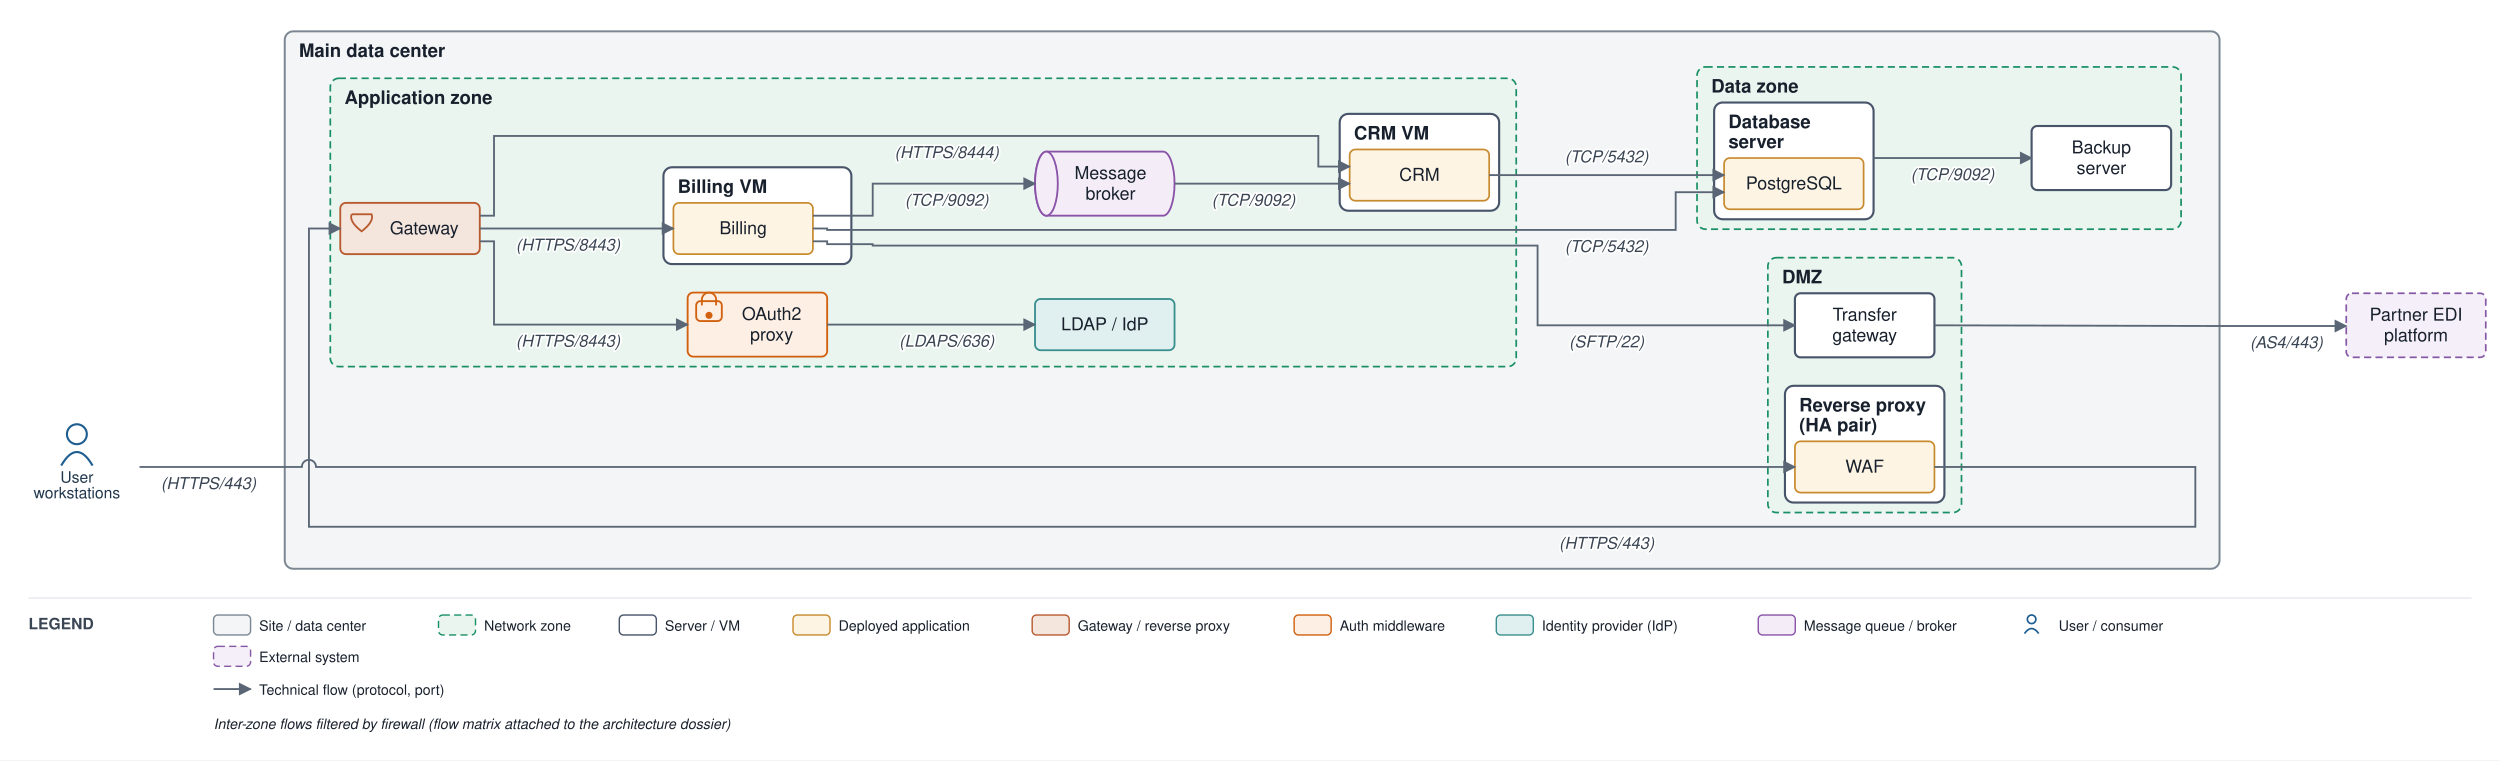
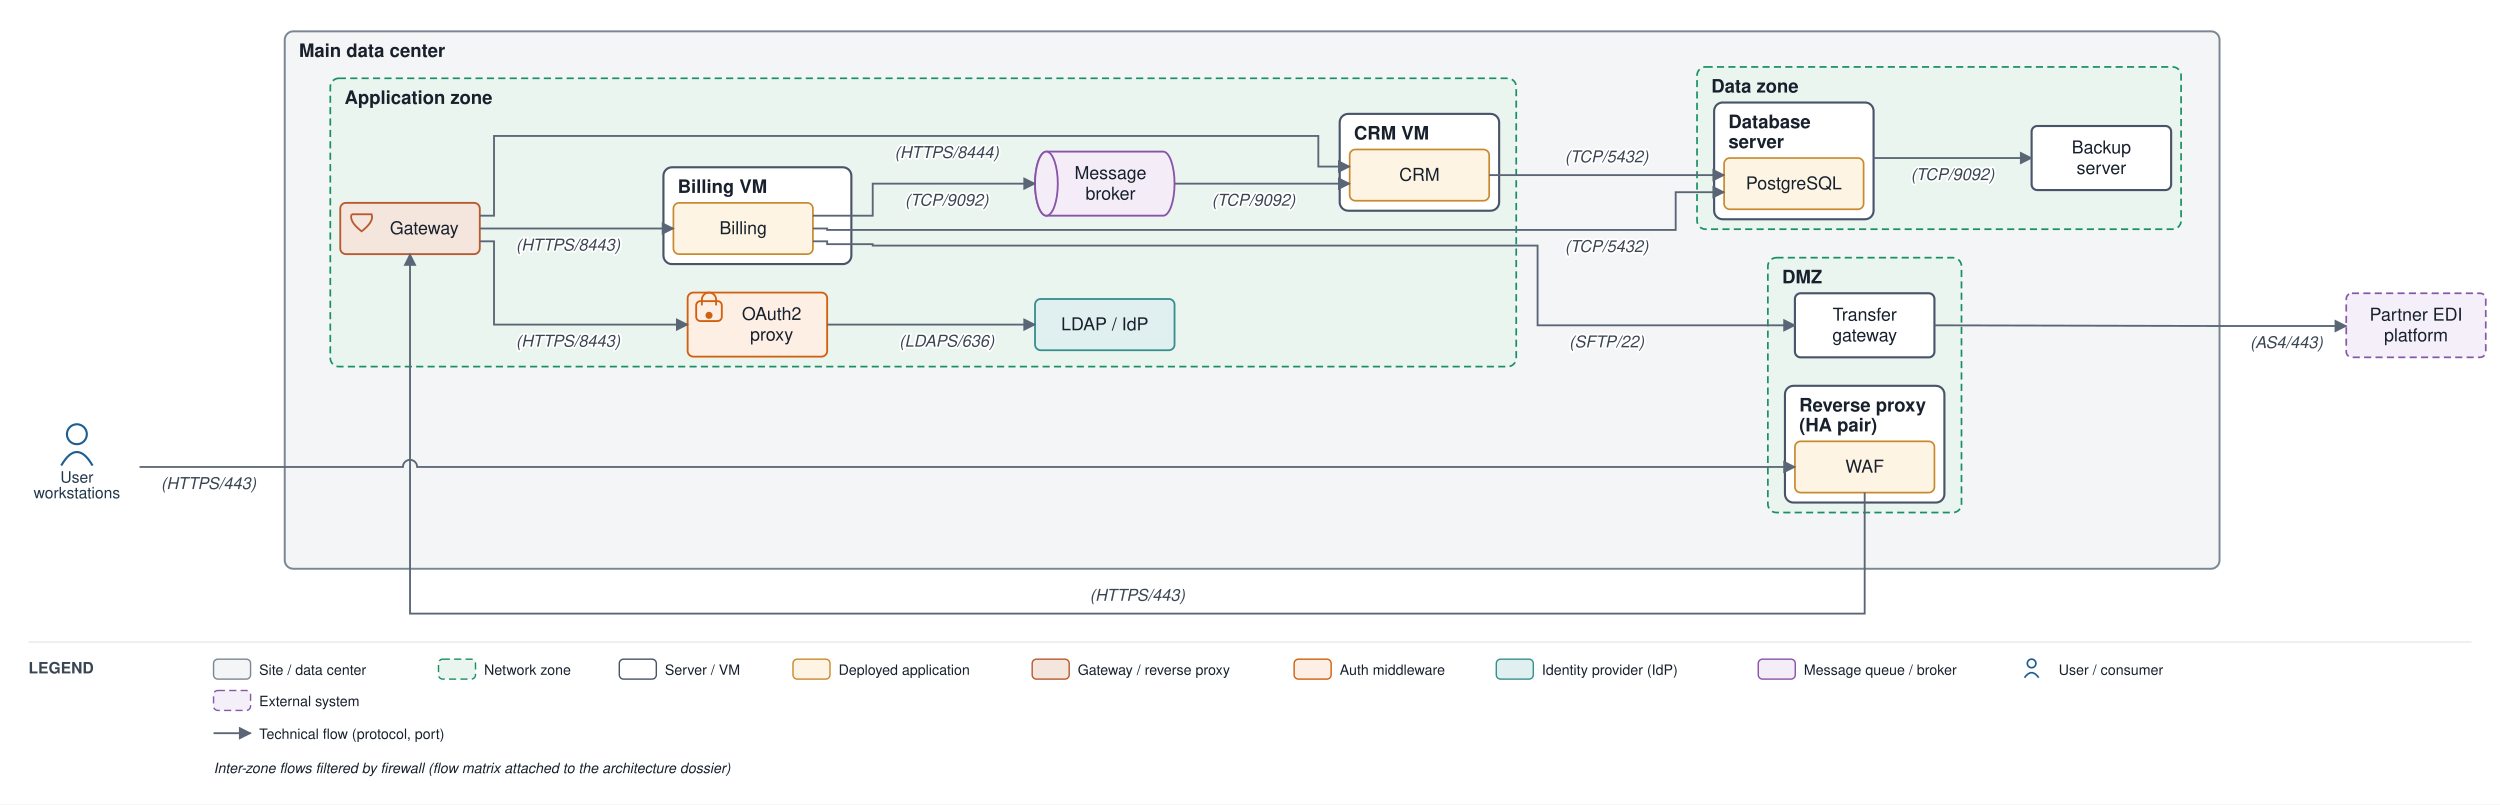
- <svg xmlns="http://www.w3.org/2000/svg" viewBox="0 0 1756 534" font-family="Helvetica,Arial,sans-serif">
+ <svg xmlns="http://www.w3.org/2000/svg" viewBox="0 0 1756 565" font-family="Helvetica,Arial,sans-serif">
  <defs>
    <marker id="arr" viewBox="0 0 10 10" refX="9" refY="5" markerWidth="7" markerHeight="7" orient="auto-start-reverse">
      <path d="M0,0 L10,5 L0,10 z" fill="#5a6675" />
    </marker>
  </defs>
-   <rect width="1756" height="534" fill="#ffffff" />
+   <rect width="1756" height="565" fill="#ffffff" />
  <rect x="200" y="22" width="1359" height="377.5" rx="6" fill="#f3f5f6" stroke="#7c8794" stroke-width="1.4" />
  <text x="210" y="40" font-size="13" font-weight="bold" fill="#17202c">Main data center</text>
  <rect x="1241.75" y="181" width="136" height="179" rx="6" fill="#eaf5ef" stroke="#1a8f66" stroke-width="1.2" stroke-dasharray="5 3" />
  <text x="1251.75" y="199" font-size="13" font-weight="bold" fill="#17202c">DMZ</text>
  <rect x="1253.75" y="271" width="112" height="82" rx="6" fill="#ffffff" stroke="#48546a" stroke-width="1.5" />
  <text x="1263.75" y="289" font-size="13" font-weight="bold" fill="#17202c">Reverse proxy</text>
  <text x="1263.75" y="303" font-size="13" font-weight="bold" fill="#17202c">(HA pair)</text>
  <rect x="232" y="55" width="833" height="202.5" rx="6" fill="#eaf5ef" stroke="#1a8f66" stroke-width="1.2" stroke-dasharray="5 3" />
  <text x="242" y="73" font-size="13" font-weight="bold" fill="#17202c">Application zone</text>
  <rect x="466" y="117.5" width="132" height="68" rx="6" fill="#ffffff" stroke="#48546a" stroke-width="1.5" />
  <text x="476" y="135.5" font-size="13" font-weight="bold" fill="#17202c">Billing VM</text>
  <rect x="941" y="80" width="112" height="68" rx="6" fill="#ffffff" stroke="#48546a" stroke-width="1.5" />
  <text x="951" y="98" font-size="13" font-weight="bold" fill="#17202c">CRM VM</text>
  <rect x="1192" y="47" width="340" height="114" rx="6" fill="#eaf5ef" stroke="#1a8f66" stroke-width="1.2" stroke-dasharray="5 3" />
  <text x="1202" y="65" font-size="13" font-weight="bold" fill="#17202c">Data zone</text>
  <rect x="1204" y="72" width="112" height="82" rx="6" fill="#ffffff" stroke="#48546a" stroke-width="1.5" />
  <text x="1214" y="90" font-size="13" font-weight="bold" fill="#17202c">Database</text>
  <text x="1214" y="104" font-size="13" font-weight="bold" fill="#17202c">server</text>
  <rect x="1260.75" y="310" width="98" height="36" rx="4" fill="#fdf4e3" stroke="#c88a2e" stroke-width="1.2" />
  <text x="1309.75" y="332" font-size="12.5" text-anchor="middle" fill="#17202c">WAF</text>
  <rect x="1260.75" y="206" width="98" height="45" rx="4" fill="#ffffff" stroke="#48546a" stroke-width="1.5" />
  <text x="1309.75" y="225.25" font-size="12.5" text-anchor="middle" fill="#17202c">Transfer</text>
  <text x="1309.75" y="239.75" font-size="12.5" text-anchor="middle" fill="#17202c">gateway</text>
  <rect x="239" y="142.5" width="98" height="36" rx="4" fill="#f5e6dd" stroke="#b85a30" stroke-width="1.3" />
  <path d="M 247 150.5 L 261 150.5 Q 263 155.5 254 162.5 Q 245 155.5 247 150.5" fill="none" stroke="#b85a30" stroke-width="1.3" />
  <text x="298" y="164.5" font-size="12.5" text-anchor="middle" fill="#17202c">Gateway</text>
  <rect x="483" y="205.5" width="98" height="45" rx="4" fill="#fdefe3" stroke="#d1600f" stroke-width="1.3" />
  <rect x="489" y="211.5" width="18" height="14" rx="3" fill="none" stroke="#d1600f" stroke-width="1.3" />
  <path d="M 493 214.5 v -4 a 5 5 0 0 1 10 0 v 4" fill="none" stroke="#d1600f" stroke-width="1.3" />
  <circle cx="498" cy="221.5" r="2.5" fill="#d1600f" />
  <text x="542" y="224.75" font-size="12.5" text-anchor="middle" fill="#17202c">OAuth2</text>
  <text x="542" y="239.25" font-size="12.5" text-anchor="middle" fill="#17202c">proxy</text>
  <rect x="727" y="210" width="98" height="36" rx="4" fill="#e0f0f0" stroke="#3a8f8f" stroke-width="1.3" />
  <text x="776" y="232" font-size="12.5" text-anchor="middle" fill="#17202c">LDAP / IdP</text>
  <path d="M 735 106.5 h 82 a 8 22.5 0 0 1 0 45 h -82 a 8 22.5 0 0 1 0 -45" fill="#f4edf8" stroke="#8a53a8" stroke-width="1.3" />
  <ellipse cx="735" cy="129" rx="8" ry="22.5" fill="#f4edf8" stroke="#8a53a8" stroke-width="1.3" />
  <text x="780" y="125.75" font-size="12.5" text-anchor="middle" fill="#17202c">Message</text>
  <text x="780" y="140.25" font-size="12.5" text-anchor="middle" fill="#17202c">broker</text>
  <rect x="473" y="142.5" width="98" height="36" rx="4" fill="#fdf4e3" stroke="#c88a2e" stroke-width="1.2" />
  <text x="522" y="164.5" font-size="12.5" text-anchor="middle" fill="#17202c">Billing</text>
  <rect x="948" y="105" width="98" height="36" rx="4" fill="#fdf4e3" stroke="#c88a2e" stroke-width="1.2" />
  <text x="997" y="127" font-size="12.5" text-anchor="middle" fill="#17202c">CRM</text>
  <rect x="1211" y="111" width="98" height="36" rx="4" fill="#fdf4e3" stroke="#c88a2e" stroke-width="1.2" />
  <text x="1260" y="133" font-size="12.5" text-anchor="middle" fill="#17202c">PostgreSQL</text>
  <rect x="1427" y="88.5" width="98" height="45" rx="4" fill="#ffffff" stroke="#48546a" stroke-width="1.5" />
  <text x="1476" y="107.75" font-size="12.5" text-anchor="middle" fill="#17202c">Backup</text>
  <text x="1476" y="122.25" font-size="12.5" text-anchor="middle" fill="#17202c">server</text>
  <circle cx="54" cy="305" r="7" fill="none" stroke="#1f5e91" stroke-width="1.5" />
  <path d="M 43 327 q 11 -19 22 0" fill="none" stroke="#1f5e91" stroke-width="1.5" />
  <text x="54" y="339" font-size="11" text-anchor="middle" fill="#20364c">User</text>
  <text x="54" y="350" font-size="11" text-anchor="middle" fill="#20364c">workstations</text>
  <rect x="1648" y="206" width="98" height="45" rx="4" fill="#f4eff8" stroke="#8659a6" stroke-width="1.2" stroke-dasharray="5 3" />
  <text x="1697" y="225.25" font-size="12.5" text-anchor="middle" fill="#17202c">Partner EDI</text>
  <text x="1697" y="239.75" font-size="12.5" text-anchor="middle" fill="#17202c">platform</text>
-   <path d="M 98 328 L 212 328 A 5 5 0 0 1 222 328 L 1260.75 328" fill="none" stroke="#5a6675" stroke-width="1.3" marker-end="url(#arr)" />
+   <path d="M 98 328 L 283 328 A 5 5 0 0 1 293 328 L 1260.75 328" fill="none" stroke="#5a6675" stroke-width="1.3" marker-end="url(#arr)" />
  <text x="146.5" y="343.5" font-size="11.5" text-anchor="middle" fill="#3a4553" font-style="italic" stroke="#ffffff" stroke-width="2.5" paint-order="stroke" stroke-linejoin="round">(HTTPS/443)</text>
-   <path d="M 1358.75 328 L 1542 328 L 1542 370 L 217 370 L 217 160.5 L 239 160.5" fill="none" stroke="#5a6675" stroke-width="1.3" marker-end="url(#arr)" />
-   <text x="1128.5" y="385.5" font-size="11.5" text-anchor="middle" fill="#3a4553" font-style="italic" stroke="#ffffff" stroke-width="2.5" paint-order="stroke" stroke-linejoin="round">(HTTPS/443)</text>
+   <path d="M 1309.75 346 L 1309.75 431 L 288 431 L 288 178.5" fill="none" stroke="#5a6675" stroke-width="1.3" marker-end="url(#arr)" />
+   <text x="798.875" y="422" font-size="11.5" text-anchor="middle" fill="#3a4553" font-style="italic" stroke="#ffffff" stroke-width="2.5" paint-order="stroke" stroke-linejoin="round">(HTTPS/443)</text>
  <path d="M 337 169.5 L 347 169.5 L 347 228 L 483 228" fill="none" stroke="#5a6675" stroke-width="1.3" marker-end="url(#arr)" />
  <text x="399" y="243.5" font-size="11.5" text-anchor="middle" fill="#3a4553" font-style="italic" stroke="#ffffff" stroke-width="2.5" paint-order="stroke" stroke-linejoin="round">(HTTPS/8443)</text>
  <path d="M 581 228 L 727 228" fill="none" stroke="#5a6675" stroke-width="1.3" marker-end="url(#arr)" />
  <text x="665" y="243.5" font-size="11.5" text-anchor="middle" fill="#3a4553" font-style="italic" stroke="#ffffff" stroke-width="2.5" paint-order="stroke" stroke-linejoin="round">(LDAPS/636)</text>
  <path d="M 337 160.5 L 473 160.5" fill="none" stroke="#5a6675" stroke-width="1.3" marker-end="url(#arr)" />
  <text x="399" y="176" font-size="11.5" text-anchor="middle" fill="#3a4553" font-style="italic" stroke="#ffffff" stroke-width="2.5" paint-order="stroke" stroke-linejoin="round">(HTTPS/8443)</text>
  <path d="M 337 151.5 L 347 151.5 L 347 95.5 L 926 95.5 L 926 117 L 948 117" fill="none" stroke="#5a6675" stroke-width="1.3" marker-end="url(#arr)" />
  <text x="665" y="111" font-size="11.5" text-anchor="middle" fill="#3a4553" font-style="italic" stroke="#ffffff" stroke-width="2.5" paint-order="stroke" stroke-linejoin="round">(HTTPS/8444)</text>
  <path d="M 571 160.5 L 581 160.5 L 581 161.5 L 1177 161.5 L 1177 135 L 1211 135" fill="none" stroke="#5a6675" stroke-width="1.3" marker-end="url(#arr)" />
  <text x="1128.5" y="177" font-size="11.5" text-anchor="middle" fill="#3a4553" font-style="italic" stroke="#ffffff" stroke-width="2.5" paint-order="stroke" stroke-linejoin="round">(TCP/5432)</text>
  <path d="M 1046 123 L 1211 123" fill="none" stroke="#5a6675" stroke-width="1.3" marker-end="url(#arr)" />
  <text x="1128.5" y="114" font-size="11.5" text-anchor="middle" fill="#3a4553" font-style="italic" stroke="#ffffff" stroke-width="2.5" paint-order="stroke" stroke-linejoin="round">(TCP/5432)</text>
  <path d="M 571 151.5 L 613 151.5 L 613 129 L 727 129" fill="none" stroke="#5a6675" stroke-width="1.3" marker-end="url(#arr)" />
  <text x="665" y="144.5" font-size="11.5" text-anchor="middle" fill="#3a4553" font-style="italic" stroke="#ffffff" stroke-width="2.5" paint-order="stroke" stroke-linejoin="round">(TCP/9092)</text>
  <path d="M 825 129 L 948 129" fill="none" stroke="#5a6675" stroke-width="1.3" marker-end="url(#arr)" />
  <text x="880.5" y="144.5" font-size="11.5" text-anchor="middle" fill="#3a4553" font-style="italic" stroke="#ffffff" stroke-width="2.5" paint-order="stroke" stroke-linejoin="round">(TCP/9092)</text>
  <path d="M 571 169.5 L 581 169.5 L 581 171.5 L 613 171.5 L 613 172.5 L 1080 172.5 L 1080 228.5 L 1260.75 228.5" fill="none" stroke="#5a6675" stroke-width="1.3" marker-end="url(#arr)" />
  <text x="1128.5" y="244" font-size="11.5" text-anchor="middle" fill="#3a4553" font-style="italic" stroke="#ffffff" stroke-width="2.5" paint-order="stroke" stroke-linejoin="round">(SFTP/22)</text>
  <path d="M 1358.75 228.5 L 1564 229 L 1648 229" fill="none" stroke="#5a6675" stroke-width="1.3" marker-end="url(#arr)" />
  <text x="1606" y="244.5" font-size="11.5" text-anchor="middle" fill="#3a4553" font-style="italic" stroke="#ffffff" stroke-width="2.5" paint-order="stroke" stroke-linejoin="round">(AS4/443)</text>
  <path d="M 1316 111 L 1427 111" fill="none" stroke="#5a6675" stroke-width="1.3" marker-end="url(#arr)" />
  <text x="1371.5" y="126.5" font-size="11.5" text-anchor="middle" fill="#3a4553" font-style="italic" stroke="#ffffff" stroke-width="2.5" paint-order="stroke" stroke-linejoin="round">(TCP/9092)</text>
-   <line x1="20" y1="420" x2="1736" y2="420" stroke="#e6e9ee" stroke-width="1" />
-   <text x="20" y="442" font-size="11" font-weight="bold" fill="#3a4553">LEGEND</text>
-   <rect x="150" y="432" width="26" height="14" rx="3" fill="#f3f5f6" stroke="#7c8794" />
-   <text x="182" y="443" font-size="10" fill="#17202c">Site / data center</text>
-   <rect x="308" y="432" width="26" height="14" rx="3" fill="#eaf5ef" stroke="#1a8f66" stroke-dasharray="5 3" />
-   <text x="340" y="443" font-size="10" fill="#17202c">Network zone</text>
-   <rect x="435" y="432" width="26" height="14" rx="3" fill="#ffffff" stroke="#48546a" />
-   <text x="467" y="443" font-size="10" fill="#17202c">Server / VM</text>
-   <rect x="557" y="432" width="26" height="14" rx="3" fill="#fdf4e3" stroke="#c88a2e" />
-   <text x="589" y="443" font-size="10" fill="#17202c">Deployed application</text>
-   <rect x="725" y="432" width="26" height="14" rx="3" fill="#f5e6dd" stroke="#b85a30" />
-   <text x="757" y="443" font-size="10" fill="#17202c">Gateway / reverse proxy</text>
-   <rect x="909" y="432" width="26" height="14" rx="3" fill="#fdefe3" stroke="#d1600f" />
-   <text x="941" y="443" font-size="10" fill="#17202c">Auth middleware</text>
-   <rect x="1051" y="432" width="26" height="14" rx="3" fill="#e0f0f0" stroke="#3a8f8f" />
-   <text x="1083" y="443" font-size="10" fill="#17202c">Identity provider (IdP)</text>
-   <rect x="1235" y="432" width="26" height="14" rx="3" fill="#f4edf8" stroke="#8a53a8" />
-   <text x="1267" y="443" font-size="10" fill="#17202c">Message queue / broker</text>
-   <circle cx="1427" cy="435" r="3" fill="none" stroke="#1f5e91" stroke-width="1.2" />
-   <path d="M 1422 445 q 5 -7 10 0" fill="none" stroke="#1f5e91" stroke-width="1.2" />
-   <text x="1446" y="443" font-size="10" fill="#17202c">User / consumer</text>
-   <rect x="150" y="454" width="26" height="14" rx="3" fill="#f4eff8" stroke="#8659a6" stroke-dasharray="5 3" />
-   <text x="182" y="465" font-size="10" fill="#17202c">External system</text>
-   <line x1="150" y1="484" x2="176" y2="484" stroke="#5a6675" stroke-width="1.3" marker-end="url(#arr)" />
-   <text x="182" y="488" font-size="10" fill="#17202c">Technical flow (protocol, port)</text>
-   <text x="150" y="512" font-size="10" fill="#17202c" font-style="italic">Inter-zone flows filtered by firewall (flow matrix attached to the architecture dossier)</text>
+   <line x1="20" y1="451" x2="1736" y2="451" stroke="#e6e9ee" stroke-width="1" />
+   <text x="20" y="473" font-size="11" font-weight="bold" fill="#3a4553">LEGEND</text>
+   <rect x="150" y="463" width="26" height="14" rx="3" fill="#f3f5f6" stroke="#7c8794" />
+   <text x="182" y="474" font-size="10" fill="#17202c">Site / data center</text>
+   <rect x="308" y="463" width="26" height="14" rx="3" fill="#eaf5ef" stroke="#1a8f66" stroke-dasharray="5 3" />
+   <text x="340" y="474" font-size="10" fill="#17202c">Network zone</text>
+   <rect x="435" y="463" width="26" height="14" rx="3" fill="#ffffff" stroke="#48546a" />
+   <text x="467" y="474" font-size="10" fill="#17202c">Server / VM</text>
+   <rect x="557" y="463" width="26" height="14" rx="3" fill="#fdf4e3" stroke="#c88a2e" />
+   <text x="589" y="474" font-size="10" fill="#17202c">Deployed application</text>
+   <rect x="725" y="463" width="26" height="14" rx="3" fill="#f5e6dd" stroke="#b85a30" />
+   <text x="757" y="474" font-size="10" fill="#17202c">Gateway / reverse proxy</text>
+   <rect x="909" y="463" width="26" height="14" rx="3" fill="#fdefe3" stroke="#d1600f" />
+   <text x="941" y="474" font-size="10" fill="#17202c">Auth middleware</text>
+   <rect x="1051" y="463" width="26" height="14" rx="3" fill="#e0f0f0" stroke="#3a8f8f" />
+   <text x="1083" y="474" font-size="10" fill="#17202c">Identity provider (IdP)</text>
+   <rect x="1235" y="463" width="26" height="14" rx="3" fill="#f4edf8" stroke="#8a53a8" />
+   <text x="1267" y="474" font-size="10" fill="#17202c">Message queue / broker</text>
+   <circle cx="1427" cy="466" r="3" fill="none" stroke="#1f5e91" stroke-width="1.2" />
+   <path d="M 1422 476 q 5 -7 10 0" fill="none" stroke="#1f5e91" stroke-width="1.2" />
+   <text x="1446" y="474" font-size="10" fill="#17202c">User / consumer</text>
+   <rect x="150" y="485" width="26" height="14" rx="3" fill="#f4eff8" stroke="#8659a6" stroke-dasharray="5 3" />
+   <text x="182" y="496" font-size="10" fill="#17202c">External system</text>
+   <line x1="150" y1="515" x2="176" y2="515" stroke="#5a6675" stroke-width="1.3" marker-end="url(#arr)" />
+   <text x="182" y="519" font-size="10" fill="#17202c">Technical flow (protocol, port)</text>
+   <text x="150" y="543" font-size="10" fill="#17202c" font-style="italic">Inter-zone flows filtered by firewall (flow matrix attached to the architecture dossier)</text>
</svg>
